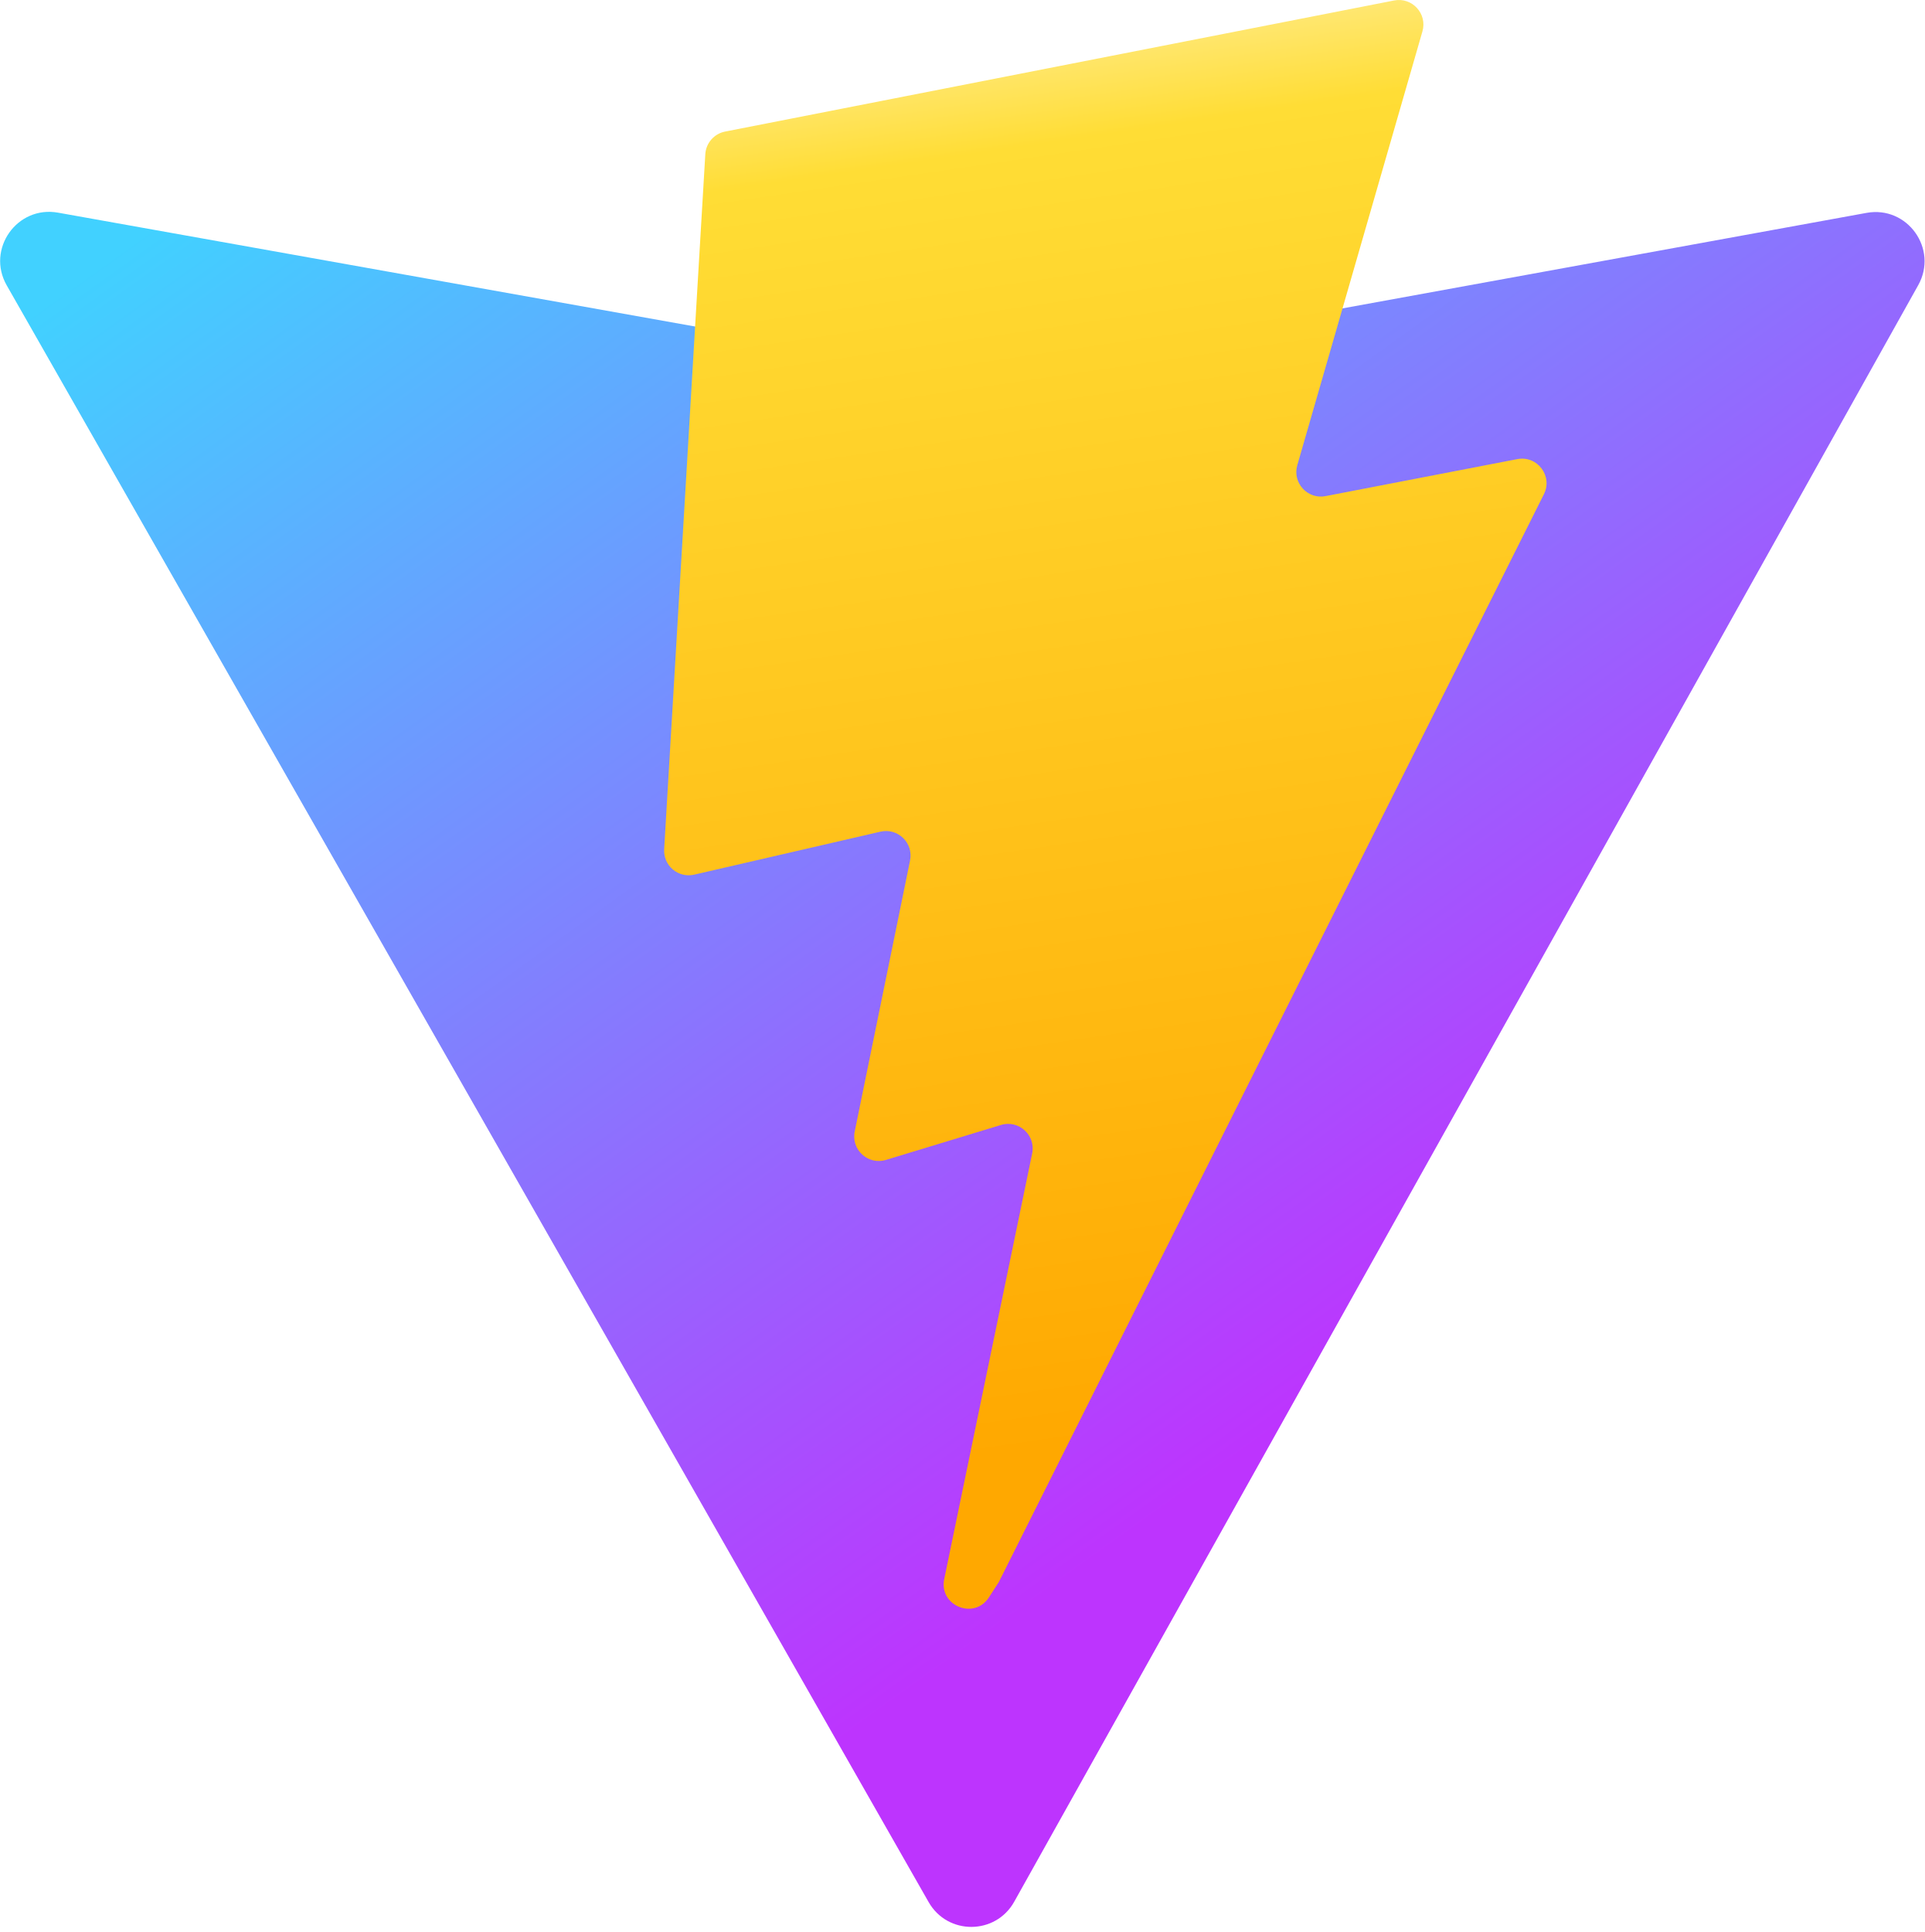
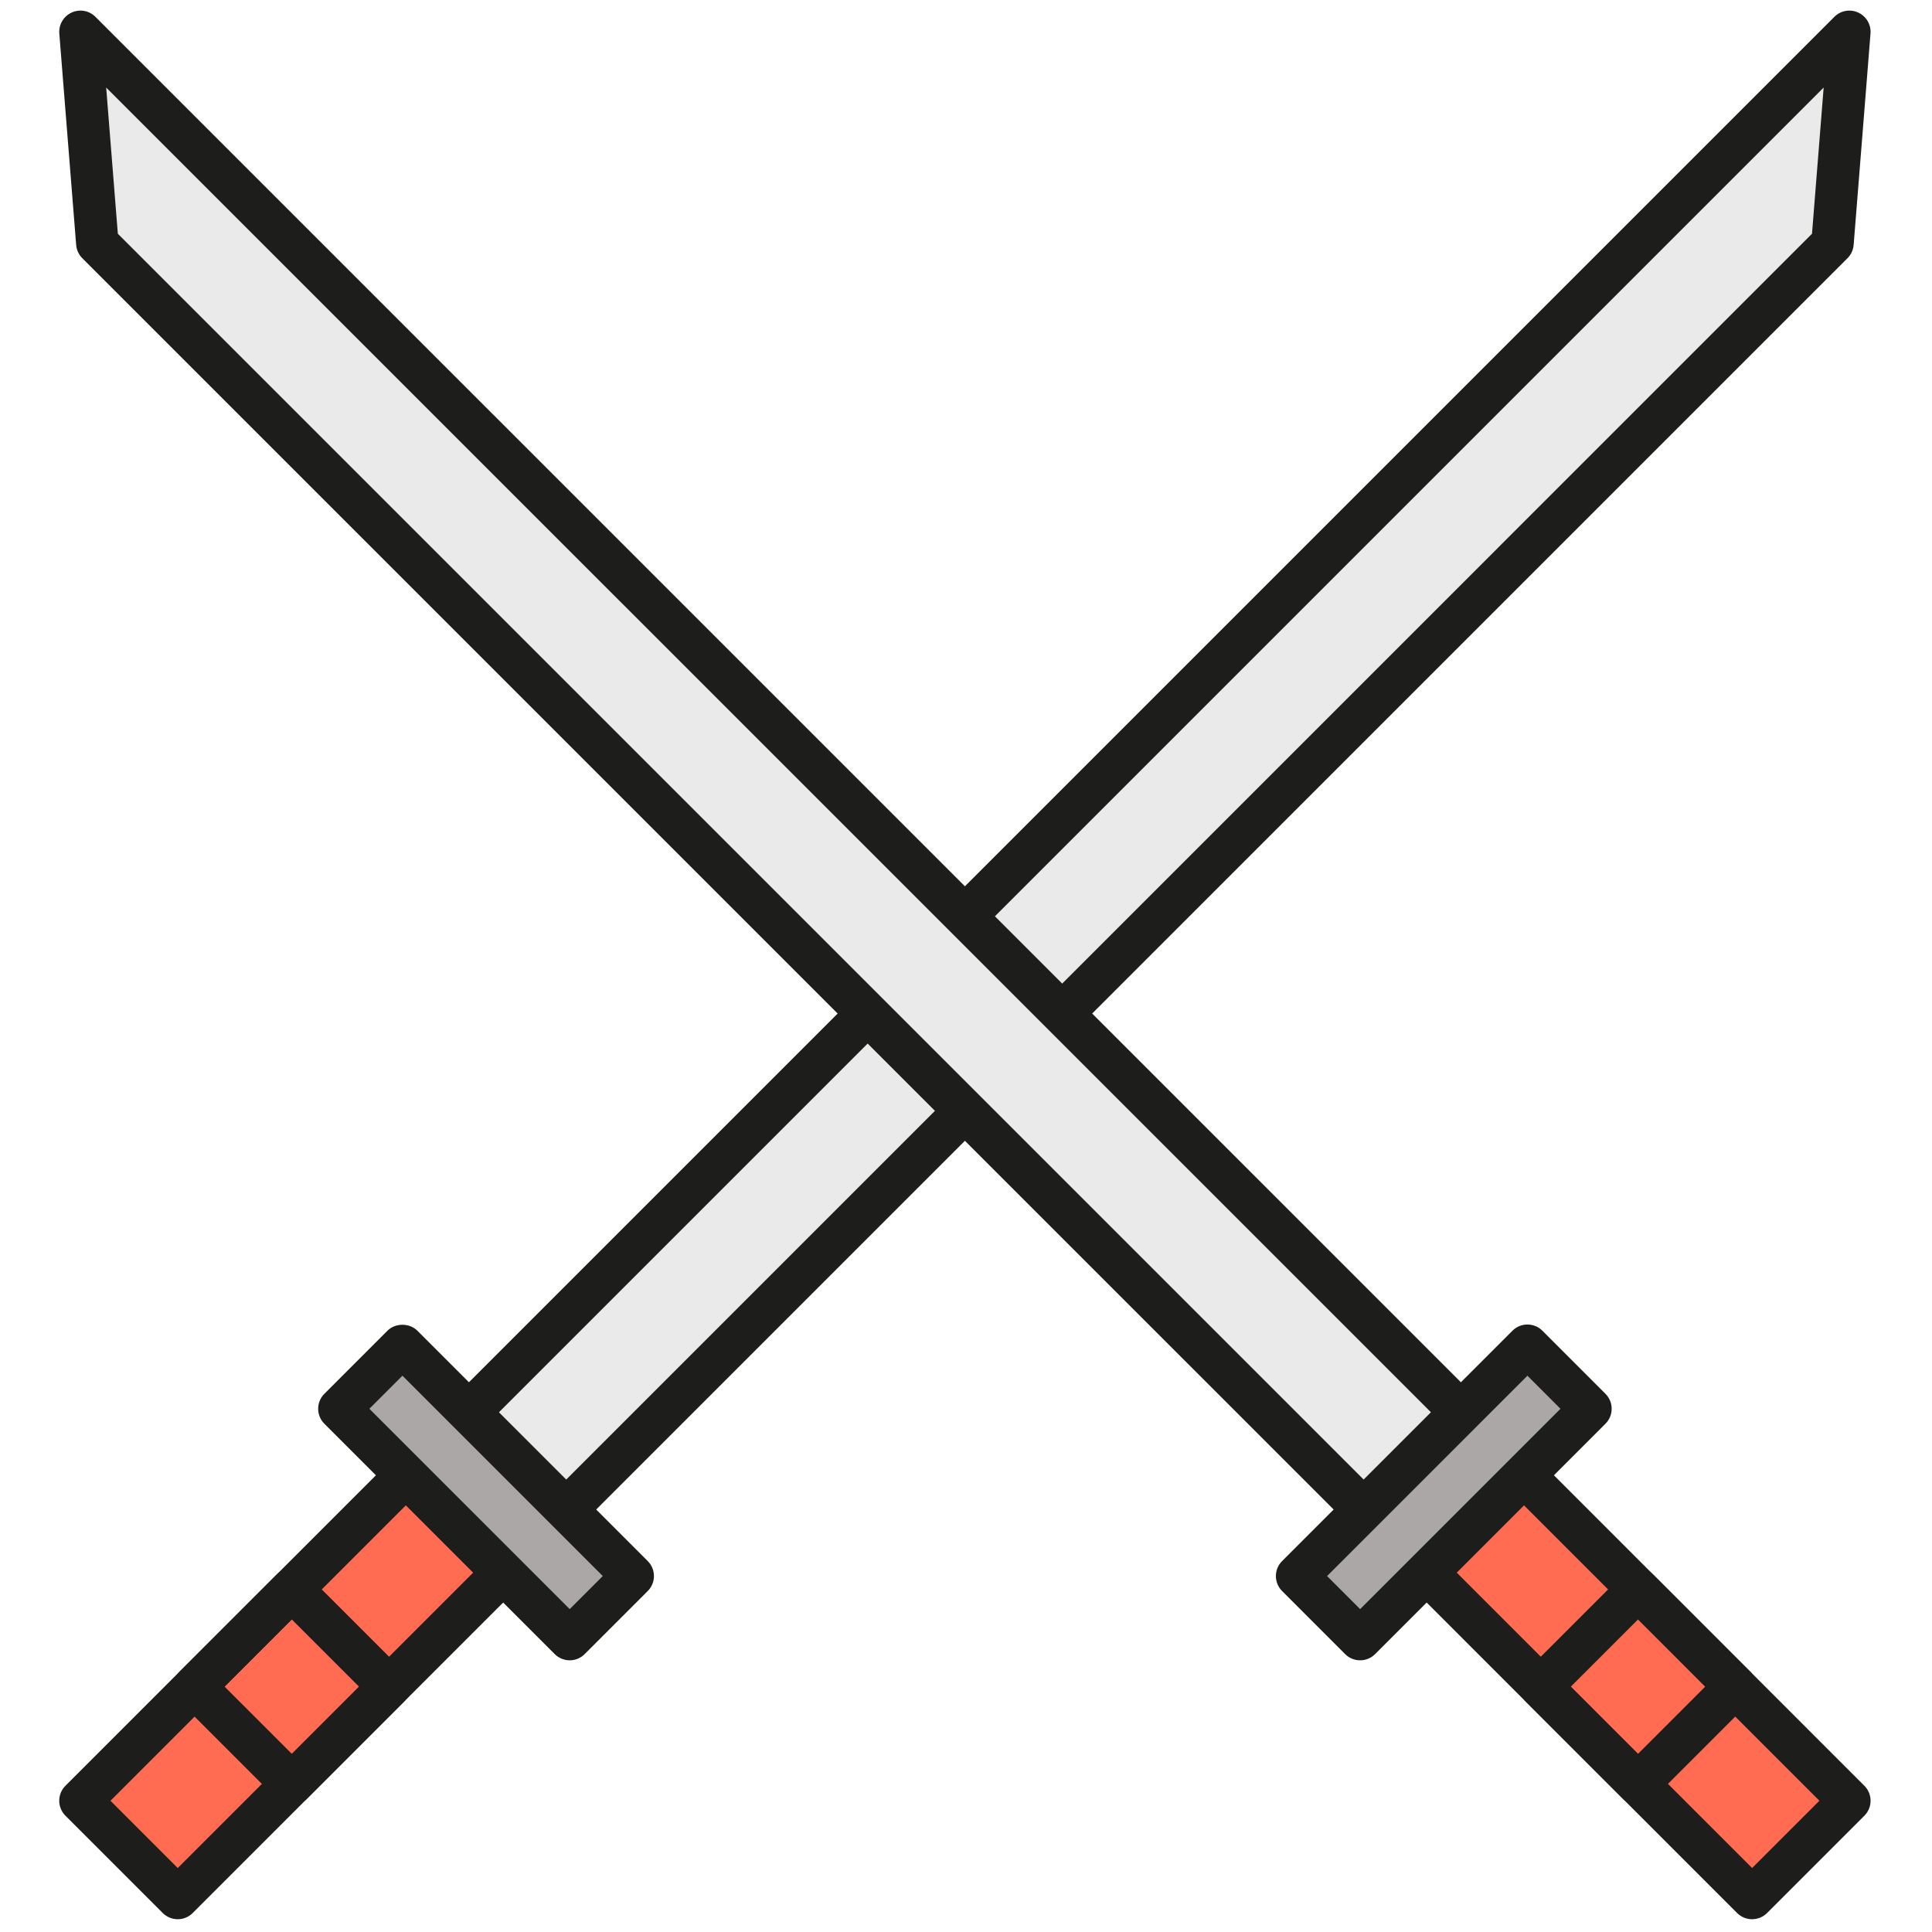
- <svg xmlns="http://www.w3.org/2000/svg" aria-hidden="true" role="img" class="iconify iconify--logos" width="31.88" height="32" preserveAspectRatio="xMidYMid meet" viewBox="0 0 256 257">
+ <svg xmlns="http://www.w3.org/2000/svg" version="1.1" width="256" height="256" viewBox="0 0 256 256" xml:space="preserve">
  <defs>
-     <linearGradient id="IconifyId1813088fe1fbc01fb466" x1="-.828%" x2="57.636%" y1="7.652%" y2="78.411%">
-       <stop offset="0%" stop-color="#41D1FF" />
-       <stop offset="100%" stop-color="#BD34FE" />
-     </linearGradient>
-     <linearGradient id="IconifyId1813088fe1fbc01fb467" x1="43.376%" x2="50.316%" y1="2.242%" y2="89.03%">
-       <stop offset="0%" stop-color="#FFEA83" />
-       <stop offset="8.333%" stop-color="#FFDD35" />
-       <stop offset="100%" stop-color="#FFA800" />
-     </linearGradient>
-   </defs>
-   <path fill="url(#IconifyId1813088fe1fbc01fb466)" d="M255.153 37.938L134.897 252.976c-2.483 4.44-8.862 4.466-11.382.048L.875 37.958c-2.746-4.814 1.371-10.646 6.827-9.67l120.385 21.517a6.537 6.537 0 0 0 2.322-.004l117.867-21.483c5.438-.991 9.574 4.796 6.877 9.62Z" />
-   <path fill="url(#IconifyId1813088fe1fbc01fb467)" d="M185.432.063L96.44 17.501a3.268 3.268 0 0 0-2.634 3.014l-5.474 92.456a3.268 3.268 0 0 0 3.997 3.378l24.777-5.718c2.318-.535 4.413 1.507 3.936 3.838l-7.361 36.047c-.495 2.426 1.782 4.5 4.151 3.78l15.304-4.649c2.372-.72 4.652 1.36 4.15 3.788l-11.698 56.621c-.732 3.542 3.979 5.473 5.943 2.437l1.313-2.028l72.516-144.72c1.215-2.423-.88-5.186-3.54-4.672l-25.505 4.922c-2.396.462-4.435-1.77-3.759-4.114l16.646-57.705c.677-2.35-1.37-4.583-3.769-4.113Z" />
+ </defs>
+   <g style="stroke: none; stroke-width: 0; stroke-dasharray: none; stroke-linecap: butt; stroke-linejoin: miter; stroke-miterlimit: 10; fill: none; fill-rule: nonzero; opacity: 1;" transform="translate(1.406593 1.406593) scale(2.81 2.81)">
+     <polygon points="19.46,68.25 24.05,72.83 85.91,10.97 86.71,1 " style="stroke: none; stroke-width: 1; stroke-dasharray: none; stroke-linecap: butt; stroke-linejoin: miter; stroke-miterlimit: 10; fill: rgb(234,234,234); fill-rule: nonzero; opacity: 1;" transform="  matrix(1 0 0 1 0 0) " />
+     <rect x="10.02" y="68.18" rx="0" ry="0" width="6.49" height="21.7" style="stroke: none; stroke-width: 1; stroke-dasharray: none; stroke-linecap: butt; stroke-linejoin: miter; stroke-miterlimit: 10; fill: rgb(255,108,82); fill-rule: nonzero; opacity: 1;" transform=" matrix(-0.7071 -0.7071 0.7071 -0.7071 -33.2485 144.2947) " />
+     <path d="M 24.046 73.834 c -0.265 0 -0.52 -0.105 -0.707 -0.293 l -4.587 -4.587 c -0.391 -0.391 -0.391 -1.023 0 -1.414 L 85.999 0.293 c 0.295 -0.297 0.747 -0.377 1.126 -0.201 c 0.381 0.175 0.611 0.569 0.578 0.987 l -0.795 9.969 c -0.02 0.237 -0.122 0.459 -0.29 0.627 L 24.753 73.541 C 24.566 73.729 24.312 73.834 24.046 73.834 z M 20.874 68.247 l 3.173 3.173 l 60.897 -60.898 l 0.55 -6.895 L 20.874 68.247 z" style="stroke: none; stroke-width: 1; stroke-dasharray: none; stroke-linecap: butt; stroke-linejoin: miter; stroke-miterlimit: 10; fill: rgb(29,29,27); fill-rule: nonzero; opacity: 1;" transform=" matrix(1 0 0 1 0 0) " stroke-linecap="round" />
+     <path d="M 7.88 90 c -0.256 0 -0.512 -0.098 -0.707 -0.293 L 2.586 85.12 c -0.391 -0.391 -0.391 -1.023 0 -1.414 l 15.346 -15.347 c 0.391 -0.391 1.023 -0.391 1.414 0 l 4.587 4.587 c 0.188 0.188 0.293 0.441 0.293 0.707 s -0.105 0.52 -0.293 0.707 L 8.587 89.707 C 8.392 89.902 8.136 90 7.88 90 z M 4.708 84.413 l 3.173 3.173 l 13.933 -13.933 L 18.64 70.48 L 4.708 84.413 z" style="stroke: none; stroke-width: 1; stroke-dasharray: none; stroke-linecap: butt; stroke-linejoin: miter; stroke-miterlimit: 10; fill: rgb(29,29,27); fill-rule: nonzero; opacity: 1;" transform=" matrix(1 0 0 1 0 0) " stroke-linecap="round" />
+     <rect x="14.74" y="67.77" rx="0" ry="0" width="15.36" height="4.2" style="stroke: none; stroke-width: 1; stroke-dasharray: none; stroke-linecap: butt; stroke-linejoin: miter; stroke-miterlimit: 10; fill: rgb(172,167,167); fill-rule: nonzero; opacity: 1;" transform=" matrix(-0.7071 -0.7071 0.7071 -0.7071 -11.1358 135.1353) " />
+     <path d="M 26.364 77.791 L 26.364 77.791 c -0.265 0 -0.52 -0.105 -0.707 -0.293 L 14.796 66.637 c -0.391 -0.391 -0.391 -1.023 0 -1.414 l 2.972 -2.973 c 0.375 -0.375 1.039 -0.375 1.414 0 l 10.861 10.861 c 0.391 0.391 0.391 1.023 0 1.414 l -2.973 2.973 C 26.883 77.686 26.629 77.791 26.364 77.791 z M 16.917 65.93 l 9.447 9.447 l 1.559 -1.559 l -9.447 -9.447 L 16.917 65.93 z" style="stroke: none; stroke-width: 1; stroke-dasharray: none; stroke-linecap: butt; stroke-linejoin: miter; stroke-miterlimit: 10; fill: rgb(29,29,27); fill-rule: nonzero; opacity: 1;" transform=" matrix(1 0 0 1 0 0) " stroke-linecap="round" />
+     <path d="M 13.262 84.618 c -0.265 0 -0.52 -0.105 -0.707 -0.293 l -4.587 -4.587 c -0.391 -0.391 -0.391 -1.023 0 -1.414 l 4.583 -4.583 c 0.375 -0.375 1.039 -0.375 1.414 0 l 4.587 4.587 c 0.391 0.391 0.391 1.023 0 1.414 l -4.583 4.583 C 13.782 84.513 13.527 84.618 13.262 84.618 z M 10.089 79.031 l 3.173 3.173 l 3.168 -3.169 l -3.173 -3.173 L 10.089 79.031 z" style="stroke: none; stroke-width: 1; stroke-dasharray: none; stroke-linecap: butt; stroke-linejoin: miter; stroke-miterlimit: 10; fill: rgb(29,29,27); fill-rule: nonzero; opacity: 1;" transform=" matrix(1 0 0 1 0 0) " stroke-linecap="round" />
+     <polygon points="70.54,68.25 65.95,72.83 4.09,10.97 3.29,1 " style="stroke: none; stroke-width: 1; stroke-dasharray: none; stroke-linecap: butt; stroke-linejoin: miter; stroke-miterlimit: 10; fill: rgb(234,234,234); fill-rule: nonzero; opacity: 1;" transform="  matrix(1 0 0 1 0 0) " />
+     <rect x="73.5" y="68.18" rx="0" ry="0" width="6.49" height="21.7" style="stroke: none; stroke-width: 1; stroke-dasharray: none; stroke-linecap: butt; stroke-linejoin: miter; stroke-miterlimit: 10; fill: rgb(255,108,82); fill-rule: nonzero; opacity: 1;" transform=" matrix(0.7071 -0.7071 0.7071 0.7071 -33.4084 77.4116) " />
+     <path d="M 65.954 73.834 c -0.256 0 -0.512 -0.098 -0.707 -0.293 L 3.381 11.676 c -0.168 -0.168 -0.271 -0.391 -0.29 -0.627 L 2.296 1.08 C 2.263 0.662 2.494 0.268 2.875 0.092 S 3.705 -0.004 4 0.293 L 71.248 67.54 c 0.188 0.188 0.293 0.441 0.293 0.707 s -0.105 0.52 -0.293 0.707 l -4.587 4.587 C 66.466 73.736 66.21 73.834 65.954 73.834 z M 5.056 10.522 L 65.954 71.42 l 3.173 -3.173 L 4.506 3.627 L 5.056 10.522 z" style="stroke: none; stroke-width: 1; stroke-dasharray: none; stroke-linecap: butt; stroke-linejoin: miter; stroke-miterlimit: 10; fill: rgb(29,29,27); fill-rule: nonzero; opacity: 1;" transform=" matrix(1 0 0 1 0 0) " stroke-linecap="round" />
+     <path d="M 82.119 90 c -0.266 0 -0.52 -0.105 -0.707 -0.293 L 66.066 74.36 c -0.391 -0.391 -0.391 -1.023 0 -1.414 l 4.587 -4.587 c 0.375 -0.375 1.039 -0.375 1.414 0 l 15.346 15.347 c 0.391 0.391 0.391 1.023 0 1.414 l -4.587 4.587 C 82.639 89.895 82.385 90 82.119 90 z M 68.188 73.653 l 13.932 13.933 l 3.173 -3.173 L 71.36 70.48 L 68.188 73.653 z" style="stroke: none; stroke-width: 1; stroke-dasharray: none; stroke-linecap: butt; stroke-linejoin: miter; stroke-miterlimit: 10; fill: rgb(29,29,27); fill-rule: nonzero; opacity: 1;" transform=" matrix(1 0 0 1 0 0) " stroke-linecap="round" />
+     <rect x="59.9" y="67.77" rx="0" ry="0" width="15.36" height="4.2" style="stroke: none; stroke-width: 1; stroke-dasharray: none; stroke-linecap: butt; stroke-linejoin: miter; stroke-miterlimit: 10; fill: rgb(172,167,167); fill-rule: nonzero; opacity: 1;" transform=" matrix(0.7071 -0.7071 0.7071 0.7071 -29.6145 68.2522) " />
+     <path d="M 63.636 77.791 L 63.636 77.791 c -0.266 0 -0.52 -0.105 -0.707 -0.293 l -2.972 -2.973 c -0.391 -0.391 -0.391 -1.023 0 -1.414 L 70.818 62.25 c 0.188 -0.188 0.441 -0.293 0.707 -0.293 l 0 0 c 0.266 0 0.52 0.105 0.707 0.293 l 2.972 2.973 c 0.391 0.391 0.391 1.023 0 1.414 L 64.343 77.498 C 64.155 77.686 63.901 77.791 63.636 77.791 z M 62.078 73.818 l 1.558 1.559 l 9.447 -9.447 l -1.558 -1.559 L 62.078 73.818 z" style="stroke: none; stroke-width: 1; stroke-dasharray: none; stroke-linecap: butt; stroke-linejoin: miter; stroke-miterlimit: 10; fill: rgb(29,29,27); fill-rule: nonzero; opacity: 1;" transform=" matrix(1 0 0 1 0 0) " stroke-linecap="round" />
+     <path d="M 76.737 84.618 L 76.737 84.618 c -0.266 0 -0.52 -0.105 -0.707 -0.293 l -4.582 -4.583 c -0.391 -0.391 -0.391 -1.023 0 -1.414 l 4.587 -4.587 c 0.188 -0.188 0.441 -0.293 0.707 -0.293 l 0 0 c 0.266 0 0.52 0.105 0.707 0.293 l 4.582 4.583 c 0.391 0.391 0.391 1.023 0 1.414 l -4.587 4.587 C 77.257 84.513 77.003 84.618 76.737 84.618 z M 73.569 79.035 l 3.168 3.169 l 3.173 -3.173 l -3.168 -3.169 L 73.569 79.035 z" style="stroke: none; stroke-width: 1; stroke-dasharray: none; stroke-linecap: butt; stroke-linejoin: miter; stroke-miterlimit: 10; fill: rgb(29,29,27); fill-rule: nonzero; opacity: 1;" transform=" matrix(1 0 0 1 0 0) " stroke-linecap="round" />
+   </g>
</svg>
